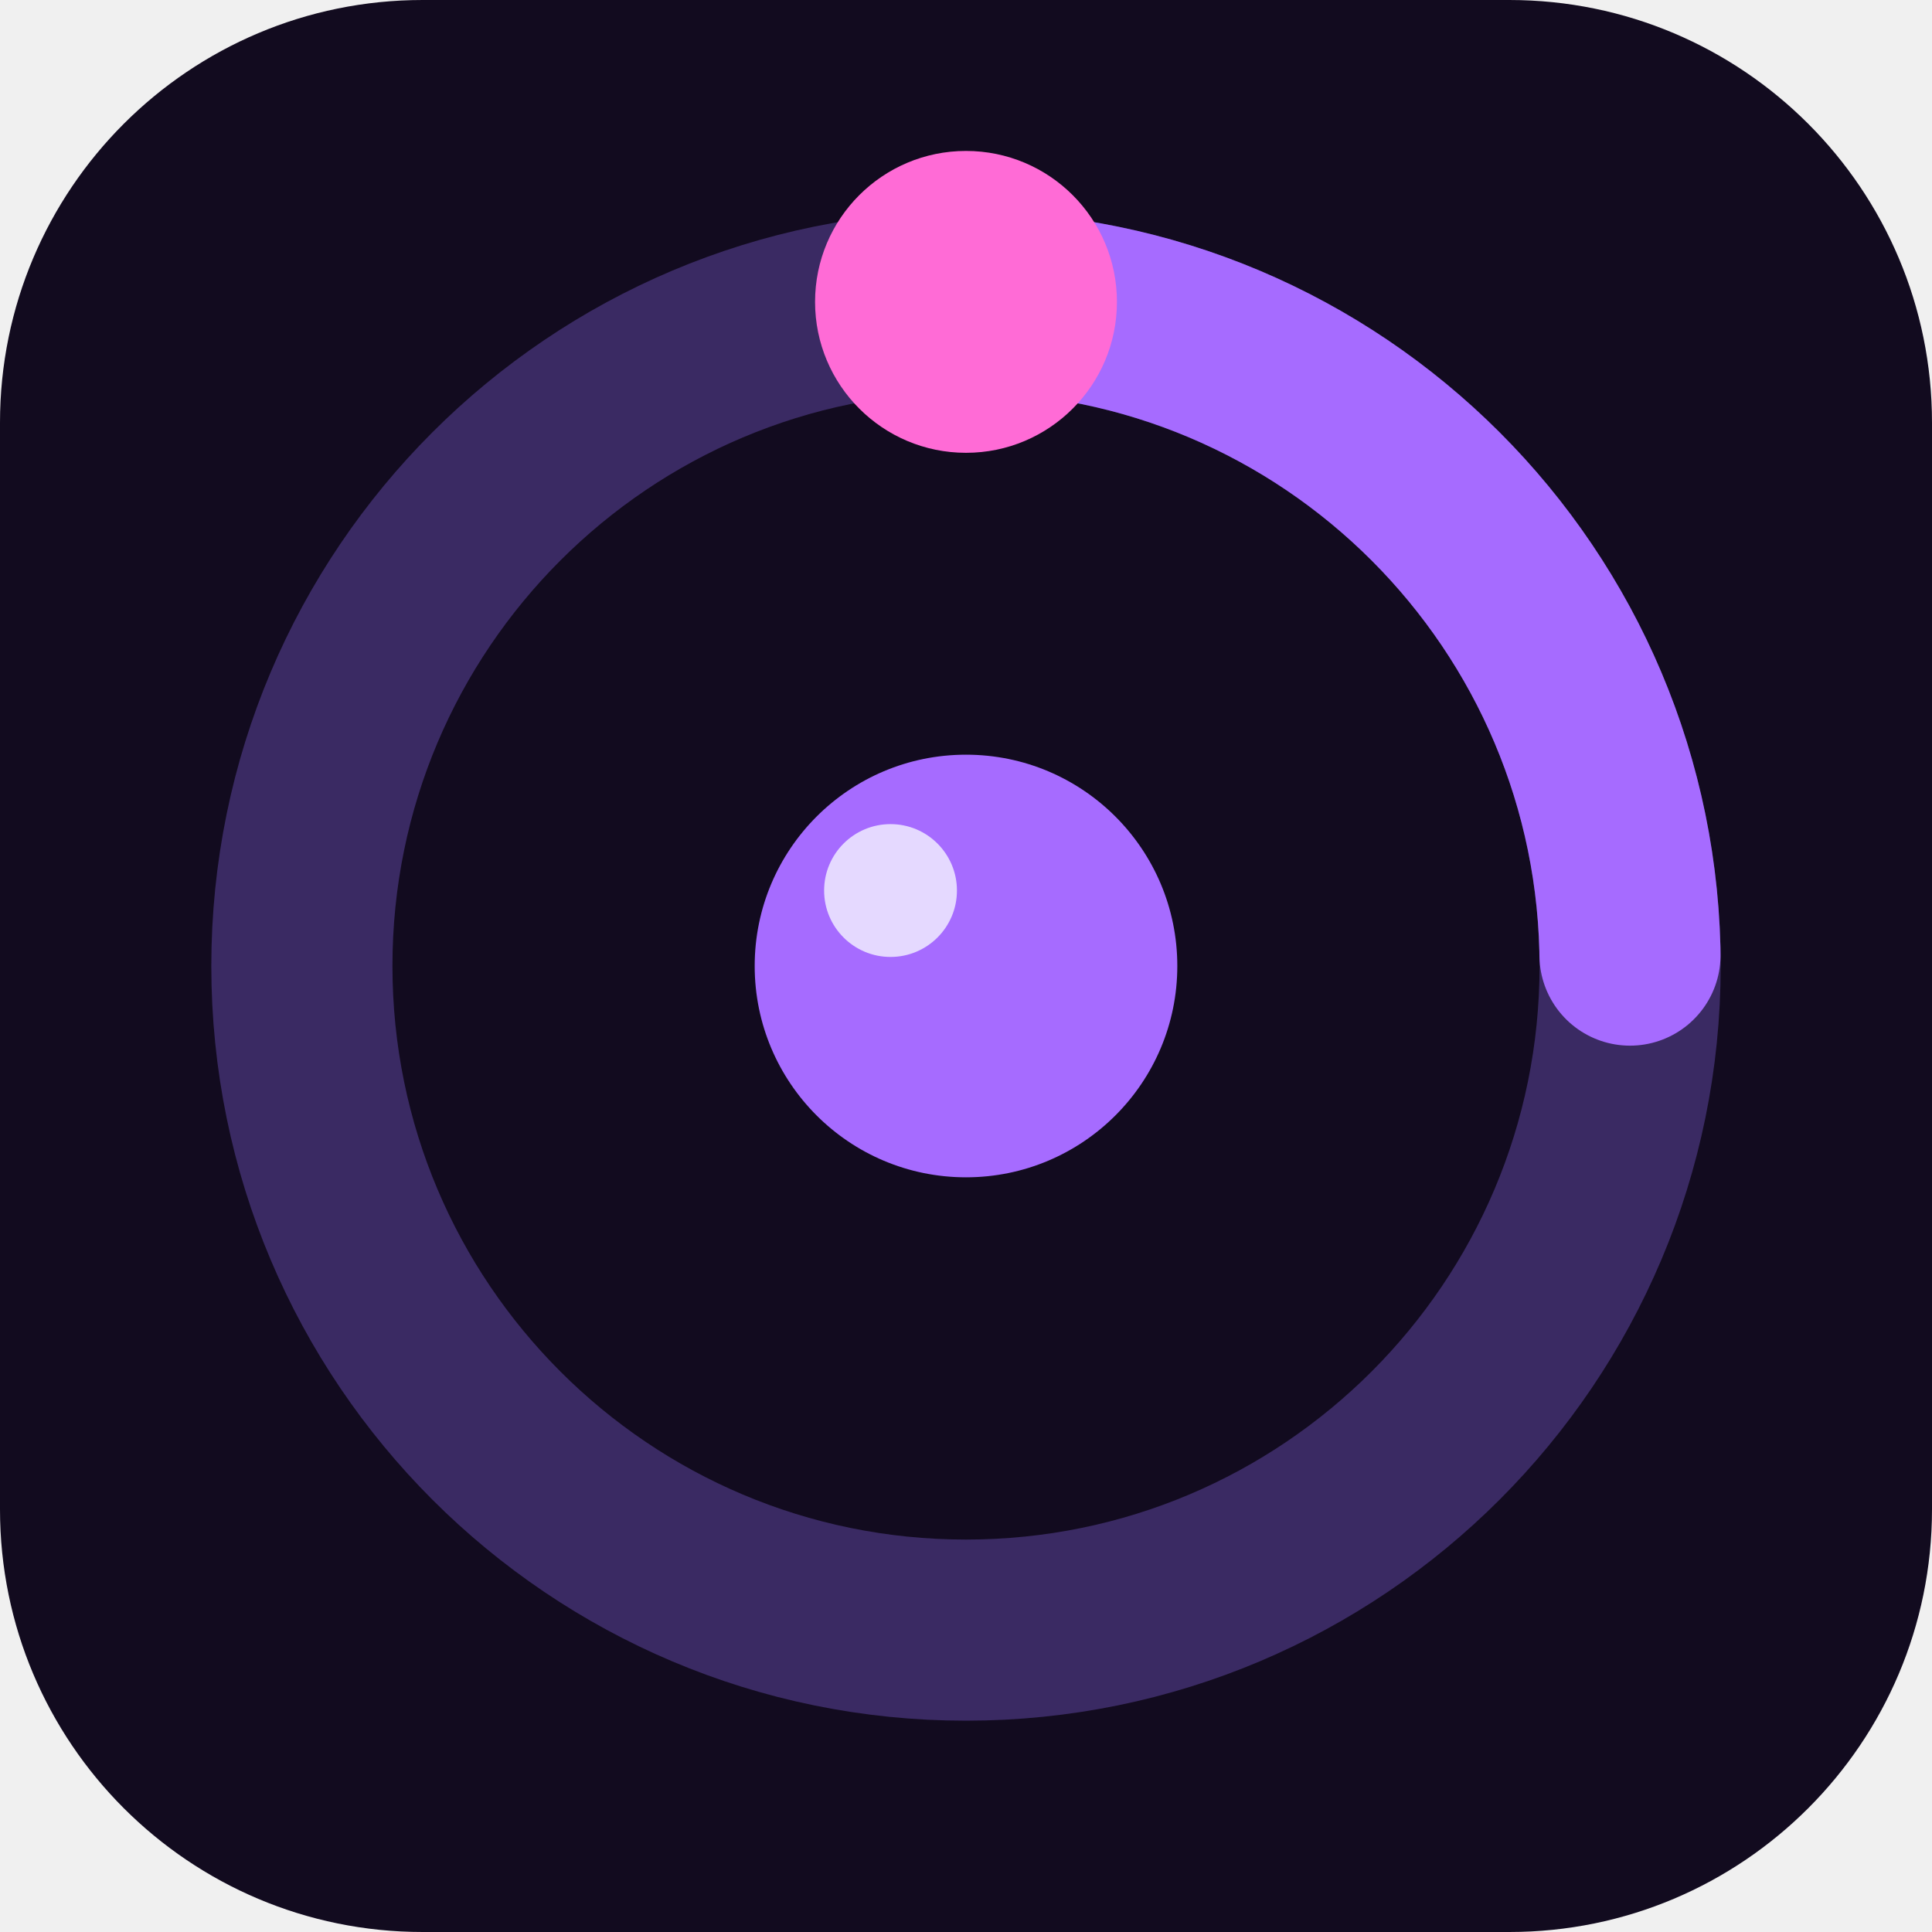
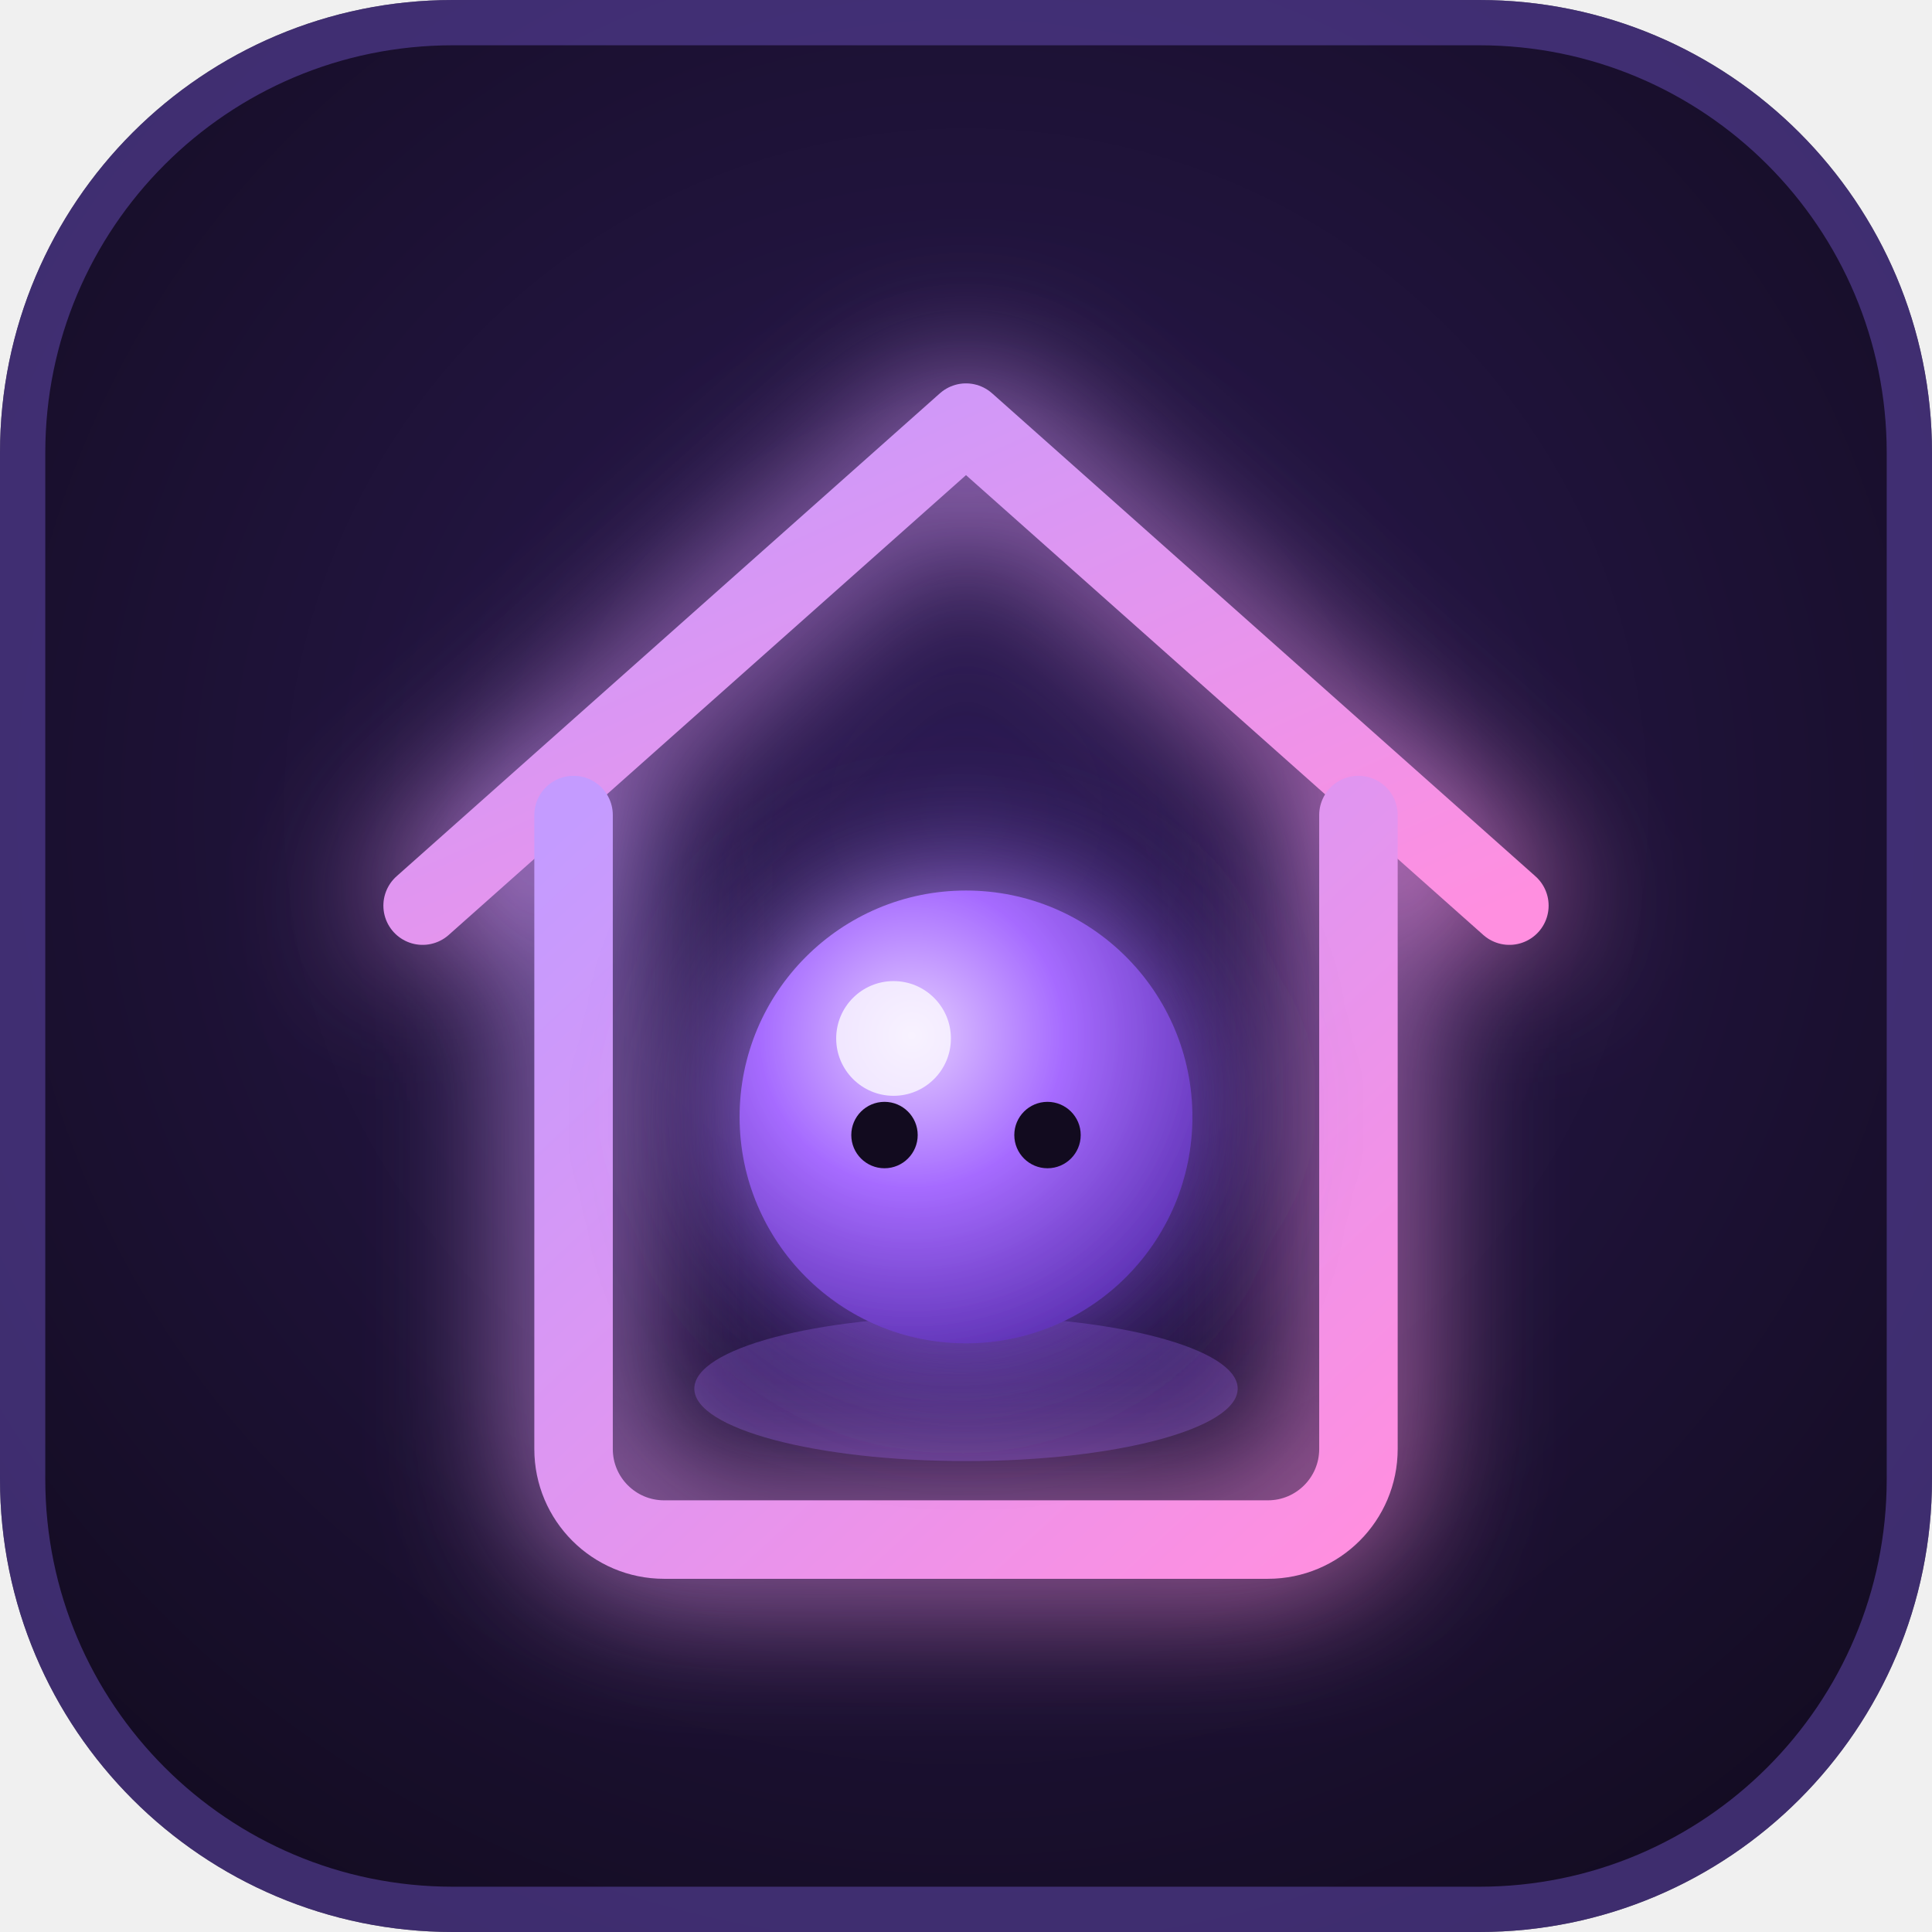
- <svg xmlns="http://www.w3.org/2000/svg" viewBox="0 0 64 64" width="64" height="64">
-   <rect width="64" height="64" rx="14" fill="#120b1f" />
-   <circle cx="32" cy="32" r="22" fill="none" stroke="#3a2a63" stroke-width="6" />
-   <circle cx="32" cy="32" r="22" fill="none" stroke="#a66bff" stroke-width="6" stroke-linecap="round" stroke-dasharray="138.2" stroke-dashoffset="104" transform="rotate(-90 32 32)" />
-   <circle cx="32" cy="10" r="5" fill="#ff6bd6" />
-   <circle cx="32" cy="32" r="7" fill="#a66bff" />
-   <circle cx="29.5" cy="29.5" r="2.2" fill="#ece6ff" opacity="0.9" />
+ <svg xmlns="http://www.w3.org/2000/svg" width="64" height="64" viewBox="0 0 64 64" role="img" aria-label="den">
+   <defs>
+     <radialGradient id="bg" cx="50%" cy="42%" r="70%">
+       <stop offset="0" stop-color="#2b1a52" />
+       <stop offset="1" stop-color="#120b1f" />
+     </radialGradient>
+     <radialGradient id="orb" cx="38%" cy="32%" r="75%">
+       <stop offset="0" stop-color="#e3ccff" />
+       <stop offset=".45" stop-color="#a66bff" />
+       <stop offset="1" stop-color="#5a2fb0" />
+     </radialGradient>
+     <linearGradient id="roof" x1="0" y1="0" x2="1" y2="1">
+       <stop offset="0" stop-color="#c49bff" />
+       <stop offset="1" stop-color="#ff8fe0" />
+     </linearGradient>
+     <filter id="glow" x="-50%" y="-50%" width="200%" height="200%">
+       <feGaussianBlur stdDeviation="2.4" result="b" />
+       <feMerge>
+         <feMergeNode in="b" />
+         <feMergeNode in="SourceGraphic" />
+       </feMerge>
+     </filter>
+   </defs>
+   <rect width="64" height="64" rx="15" fill="url(#bg)" />
+   <rect x=".75" y=".75" width="62.5" height="62.5" rx="14.25" fill="none" stroke="#5a44a0" stroke-opacity=".6" stroke-width="1.5" />
+   <g filter="url(#glow)" fill="none" stroke="url(#roof)" stroke-width="2.6" stroke-linecap="round" stroke-linejoin="round">
+     <path d="M14 30 L32 14 L50 30" />
+     <path d="M19 27 V48 a3 3 0 0 0 3 3 H42 a3 3 0 0 0 3 -3 V27" />
+   </g>
+   <ellipse cx="32" cy="46" rx="9" ry="2.4" fill="#a66bff" fill-opacity=".28" />
+   <g filter="url(#glow)">
+     <circle cx="32" cy="37" r="7.5" fill="url(#orb)" />
+   </g>
+   <circle cx="29.6" cy="34.4" r="1.9" fill="#fff" fill-opacity=".75" />
+   <circle cx="29.3" cy="37.6" r="1.1" fill="#120b1f" />
+   <circle cx="34.7" cy="37.6" r="1.1" fill="#120b1f" />
</svg>
